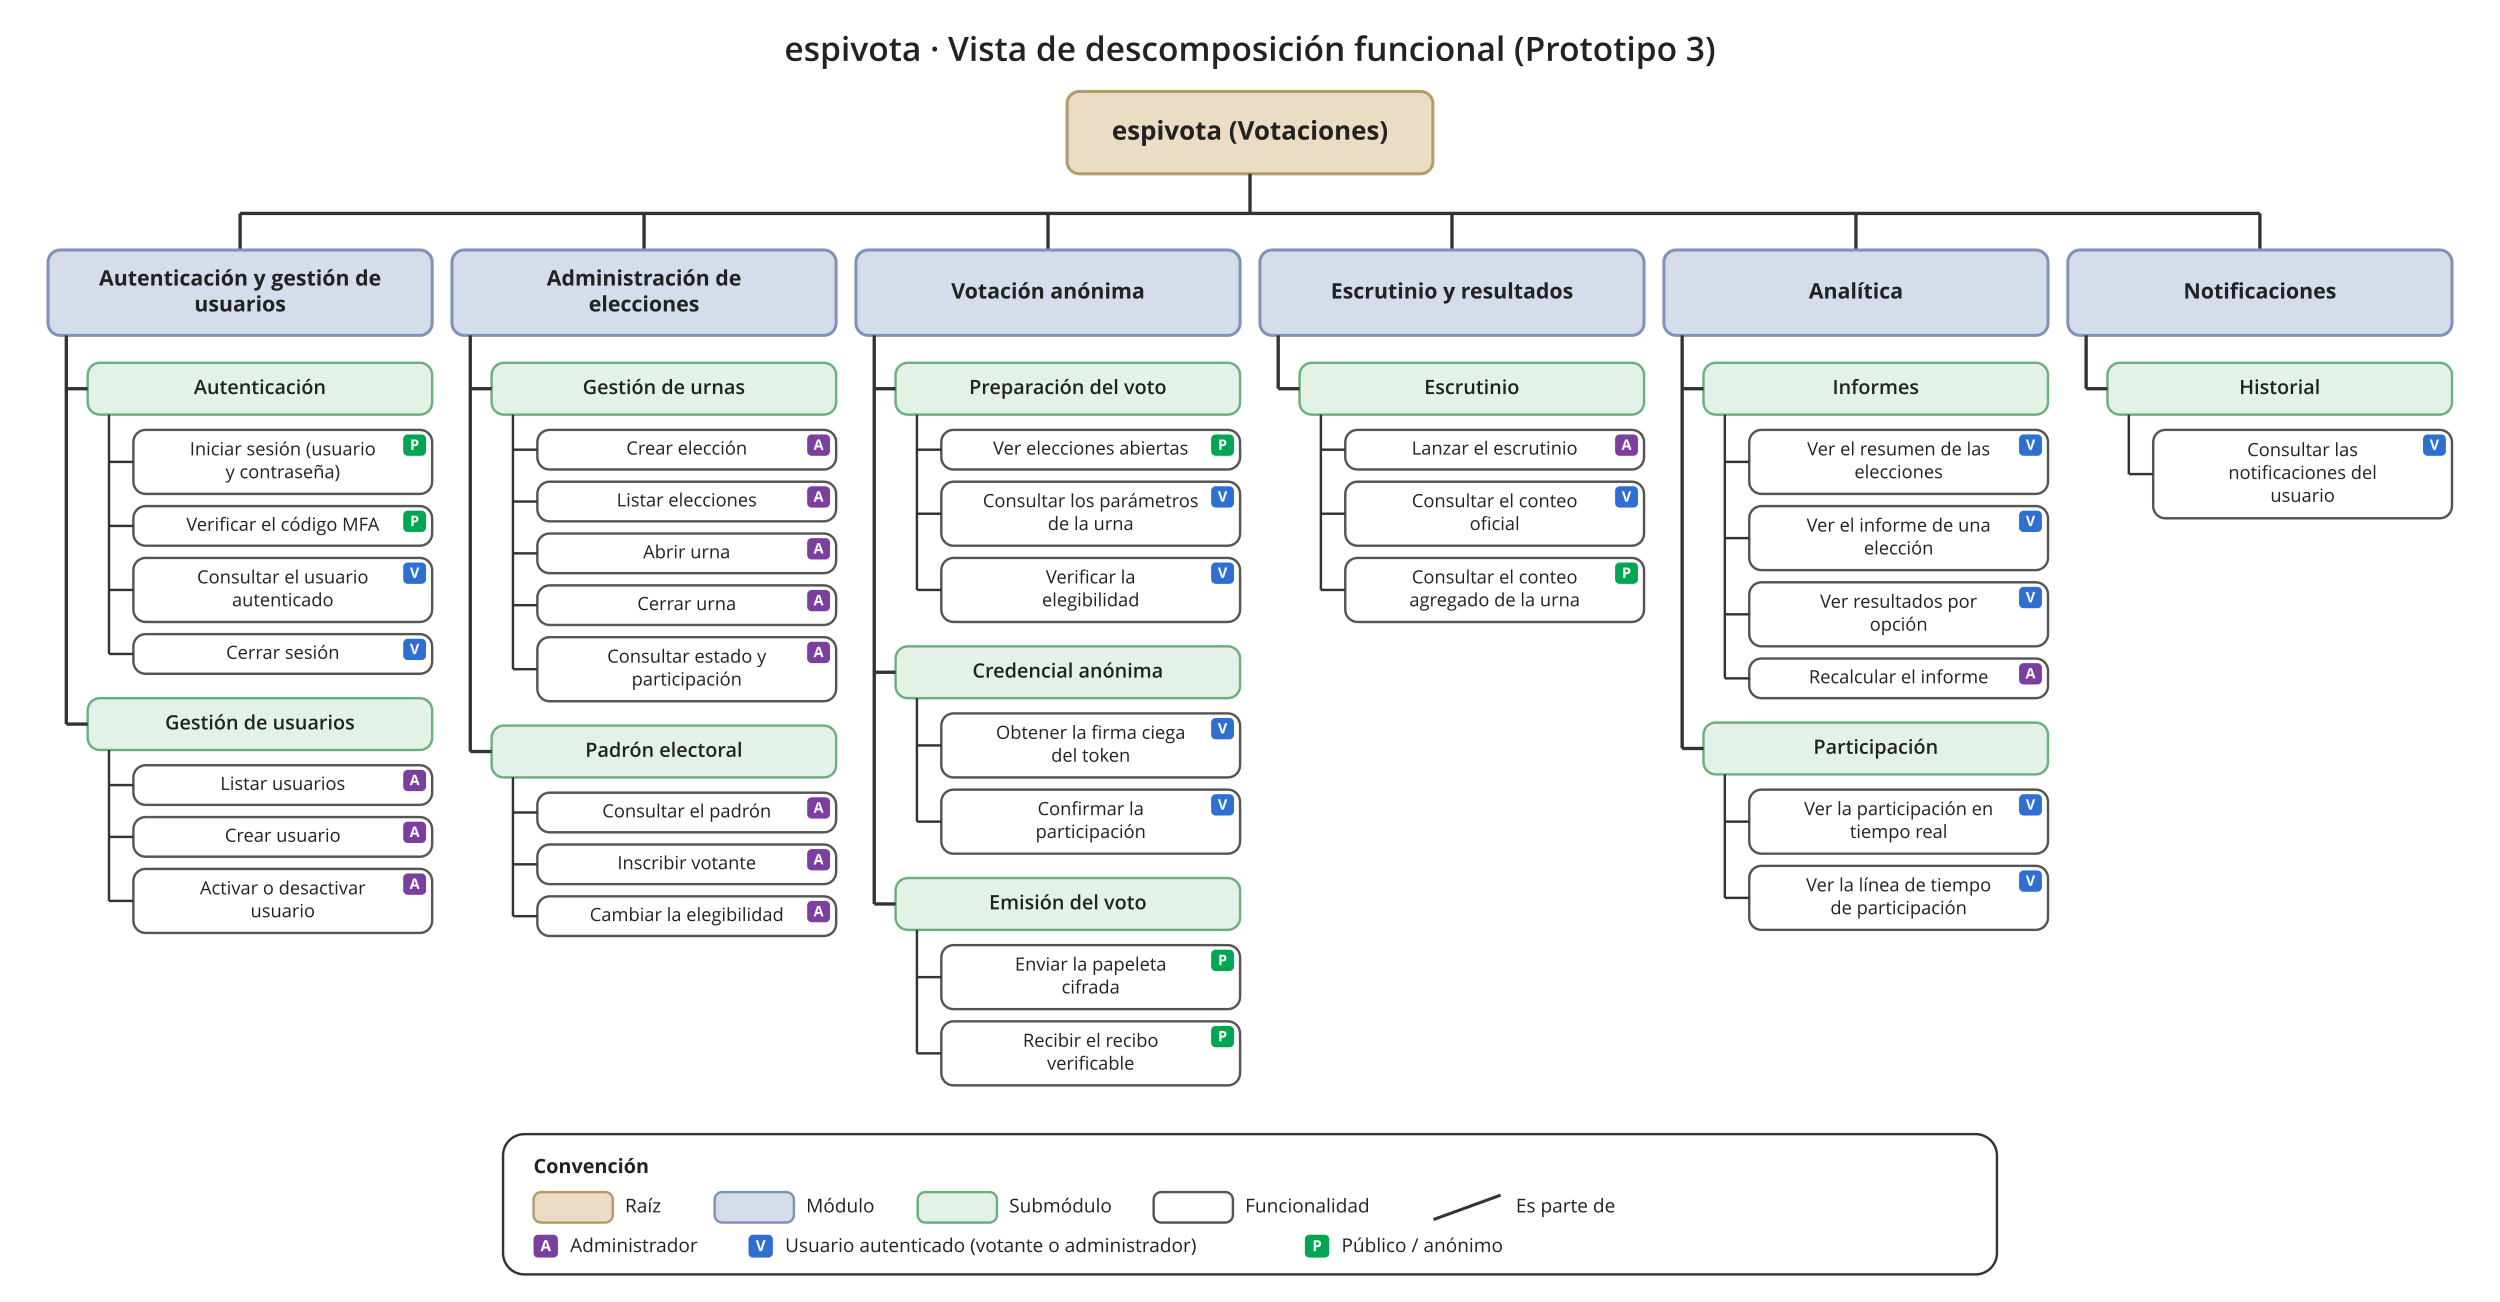
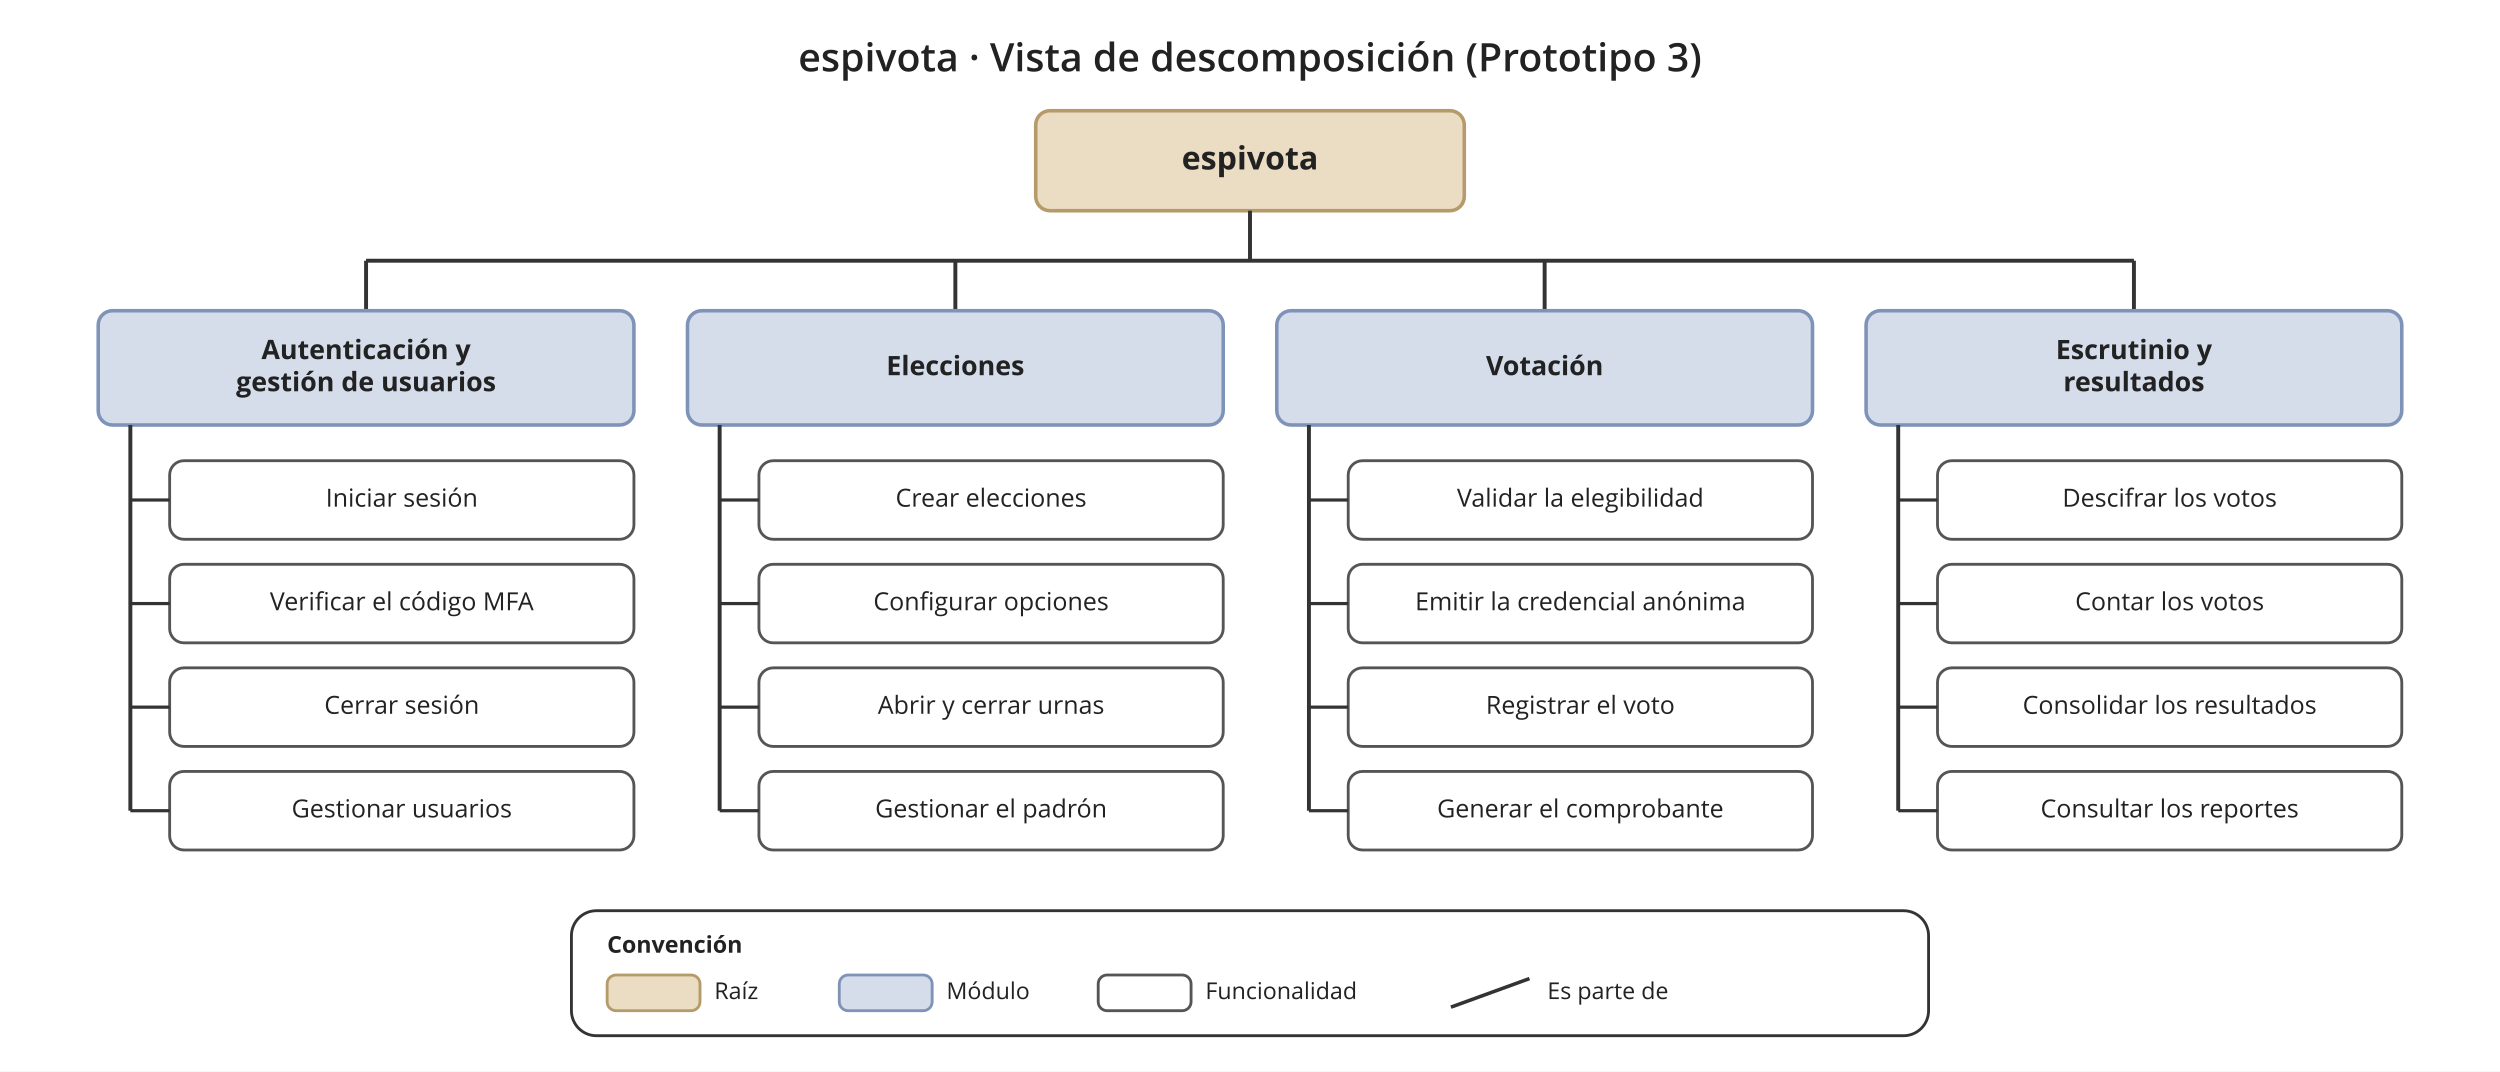
- <svg xmlns="http://www.w3.org/2000/svg" viewBox="0 0 1640 854" width="1640" height="854" font-family="'Open Sans','Segoe UI',Arial,sans-serif">
-   <rect width="1640" height="854" fill="#fff" />
-   <text x="820.0" y="34.0" text-anchor="middle" dominant-baseline="middle" font-size="22" fill="#222" font-weight="600">espivota · Vista de descomposición funcional (Prototipo 3)</text>
-   <rect x="700.0" y="60.0" width="240" height="54" rx="8" fill="#EBDDC3" stroke="#B59A6A" stroke-width="2" />
-   <text x="820.0" y="87.0" text-anchor="middle" dominant-baseline="middle" font-size="17" fill="#222" font-weight="700">espivota (Votaciones)</text>
-   <path d="M820.0 114.0 L820.0 140.0" fill="none" stroke="#333" stroke-width="2.2" />
-   <path d="M157.5 140.0 L1482.5 140.0" fill="none" stroke="#333" stroke-width="2.2" />
-   <path d="M157.5 140.0 L157.5 164.0" fill="none" stroke="#333" stroke-width="2.2" />
-   <rect x="31.5" y="164.0" width="252" height="56" rx="8" fill="#D5DDEB" stroke="#7F93B8" stroke-width="2" />
-   <text x="157.5" y="183.5" text-anchor="middle" dominant-baseline="middle" font-size="14" fill="#222" font-weight="700">Autenticación y gestión de</text>
-   <text x="157.5" y="200.5" text-anchor="middle" dominant-baseline="middle" font-size="14" fill="#222" font-weight="700">usuarios</text>
-   <rect x="57.5" y="238.0" width="226" height="34" rx="8" fill="#E3F1E6" stroke="#6BAF7E" stroke-width="1.6" />
-   <text x="170.5" y="255.0" text-anchor="middle" dominant-baseline="middle" font-size="13" fill="#222" font-weight="600">Autenticación</text>
-   <rect x="87.5" y="282.0" width="196" height="42" rx="8" fill="#fff" stroke="#555" stroke-width="1.6" />
-   <text x="185.5" y="295.5" text-anchor="middle" dominant-baseline="middle" font-size="12" fill="#222" font-weight="400">Iniciar sesión (usuario</text>
-   <text x="185.5" y="310.5" text-anchor="middle" dominant-baseline="middle" font-size="12" fill="#222" font-weight="400">y contraseña)</text>
-   <rect x="264.5" y="285.0" width="15" height="14" rx="3" fill="#00A651" />
-   <text x="272.0" y="292.5" text-anchor="middle" dominant-baseline="middle" font-size="9.5" fill="#fff" font-weight="700">P</text>
-   <rect x="87.5" y="332.0" width="196" height="26" rx="8" fill="#fff" stroke="#555" stroke-width="1.6" />
-   <text x="185.5" y="345.0" text-anchor="middle" dominant-baseline="middle" font-size="12" fill="#222" font-weight="400">Verificar el código MFA</text>
-   <rect x="264.5" y="335.0" width="15" height="14" rx="3" fill="#00A651" />
-   <text x="272.0" y="342.5" text-anchor="middle" dominant-baseline="middle" font-size="9.5" fill="#fff" font-weight="700">P</text>
-   <rect x="87.5" y="366.0" width="196" height="42" rx="8" fill="#fff" stroke="#555" stroke-width="1.6" />
-   <text x="185.5" y="379.5" text-anchor="middle" dominant-baseline="middle" font-size="12" fill="#222" font-weight="400">Consultar el usuario</text>
-   <text x="185.5" y="394.5" text-anchor="middle" dominant-baseline="middle" font-size="12" fill="#222" font-weight="400">autenticado</text>
-   <rect x="264.5" y="369.0" width="15" height="14" rx="3" fill="#2F6FD1" />
-   <text x="272.0" y="376.5" text-anchor="middle" dominant-baseline="middle" font-size="9.5" fill="#fff" font-weight="700">V</text>
-   <rect x="87.5" y="416.0" width="196" height="26" rx="8" fill="#fff" stroke="#555" stroke-width="1.6" />
-   <text x="185.5" y="429.0" text-anchor="middle" dominant-baseline="middle" font-size="12" fill="#222" font-weight="400">Cerrar sesión</text>
-   <rect x="264.5" y="419.0" width="15" height="14" rx="3" fill="#2F6FD1" />
-   <text x="272.0" y="426.5" text-anchor="middle" dominant-baseline="middle" font-size="9.5" fill="#fff" font-weight="700">V</text>
-   <path d="M71.5 272.0 L71.5 429.0" fill="none" stroke="#333" stroke-width="1.6" />
-   <path d="M71.5 303.0 L87.5 303.0" fill="none" stroke="#333" stroke-width="1.6" />
-   <path d="M71.5 345.0 L87.5 345.0" fill="none" stroke="#333" stroke-width="1.6" />
-   <path d="M71.5 387.0 L87.5 387.0" fill="none" stroke="#333" stroke-width="1.6" />
-   <path d="M71.5 429.0 L87.5 429.0" fill="none" stroke="#333" stroke-width="1.6" />
-   <rect x="57.5" y="458.0" width="226" height="34" rx="8" fill="#E3F1E6" stroke="#6BAF7E" stroke-width="1.6" />
-   <text x="170.5" y="475.0" text-anchor="middle" dominant-baseline="middle" font-size="13" fill="#222" font-weight="600">Gestión de usuarios</text>
-   <rect x="87.5" y="502.0" width="196" height="26" rx="8" fill="#fff" stroke="#555" stroke-width="1.6" />
-   <text x="185.5" y="515.0" text-anchor="middle" dominant-baseline="middle" font-size="12" fill="#222" font-weight="400">Listar usuarios</text>
-   <rect x="264.5" y="505.0" width="15" height="14" rx="3" fill="#7B3FA0" />
-   <text x="272.0" y="512.5" text-anchor="middle" dominant-baseline="middle" font-size="9.5" fill="#fff" font-weight="700">A</text>
-   <rect x="87.5" y="536.0" width="196" height="26" rx="8" fill="#fff" stroke="#555" stroke-width="1.6" />
-   <text x="185.5" y="549.0" text-anchor="middle" dominant-baseline="middle" font-size="12" fill="#222" font-weight="400">Crear usuario</text>
-   <rect x="264.5" y="539.0" width="15" height="14" rx="3" fill="#7B3FA0" />
-   <text x="272.0" y="546.5" text-anchor="middle" dominant-baseline="middle" font-size="9.5" fill="#fff" font-weight="700">A</text>
-   <rect x="87.5" y="570.0" width="196" height="42" rx="8" fill="#fff" stroke="#555" stroke-width="1.6" />
-   <text x="185.5" y="583.5" text-anchor="middle" dominant-baseline="middle" font-size="12" fill="#222" font-weight="400">Activar o desactivar</text>
-   <text x="185.5" y="598.5" text-anchor="middle" dominant-baseline="middle" font-size="12" fill="#222" font-weight="400">usuario</text>
-   <rect x="264.5" y="573.0" width="15" height="14" rx="3" fill="#7B3FA0" />
-   <text x="272.0" y="580.5" text-anchor="middle" dominant-baseline="middle" font-size="9.5" fill="#fff" font-weight="700">A</text>
-   <path d="M71.5 492.0 L71.5 591.0" fill="none" stroke="#333" stroke-width="1.6" />
-   <path d="M71.5 515.0 L87.5 515.0" fill="none" stroke="#333" stroke-width="1.6" />
-   <path d="M71.5 549.0 L87.5 549.0" fill="none" stroke="#333" stroke-width="1.6" />
-   <path d="M71.5 591.0 L87.5 591.0" fill="none" stroke="#333" stroke-width="1.6" />
-   <path d="M43.5 220.0 L43.5 475.0" fill="none" stroke="#333" stroke-width="2.2" />
-   <path d="M43.5 255.0 L57.5 255.0" fill="none" stroke="#333" stroke-width="2.2" />
-   <path d="M43.5 475.0 L57.5 475.0" fill="none" stroke="#333" stroke-width="2.2" />
-   <path d="M422.5 140.0 L422.5 164.0" fill="none" stroke="#333" stroke-width="2.2" />
-   <rect x="296.5" y="164.0" width="252" height="56" rx="8" fill="#D5DDEB" stroke="#7F93B8" stroke-width="2" />
-   <text x="422.5" y="183.5" text-anchor="middle" dominant-baseline="middle" font-size="14" fill="#222" font-weight="700">Administración de</text>
-   <text x="422.5" y="200.5" text-anchor="middle" dominant-baseline="middle" font-size="14" fill="#222" font-weight="700">elecciones</text>
-   <rect x="322.5" y="238.0" width="226" height="34" rx="8" fill="#E3F1E6" stroke="#6BAF7E" stroke-width="1.6" />
-   <text x="435.5" y="255.0" text-anchor="middle" dominant-baseline="middle" font-size="13" fill="#222" font-weight="600">Gestión de urnas</text>
-   <rect x="352.5" y="282.0" width="196" height="26" rx="8" fill="#fff" stroke="#555" stroke-width="1.6" />
-   <text x="450.5" y="295.0" text-anchor="middle" dominant-baseline="middle" font-size="12" fill="#222" font-weight="400">Crear elección</text>
-   <rect x="529.5" y="285.0" width="15" height="14" rx="3" fill="#7B3FA0" />
-   <text x="537.0" y="292.5" text-anchor="middle" dominant-baseline="middle" font-size="9.5" fill="#fff" font-weight="700">A</text>
-   <rect x="352.5" y="316.0" width="196" height="26" rx="8" fill="#fff" stroke="#555" stroke-width="1.6" />
-   <text x="450.5" y="329.0" text-anchor="middle" dominant-baseline="middle" font-size="12" fill="#222" font-weight="400">Listar elecciones</text>
-   <rect x="529.5" y="319.0" width="15" height="14" rx="3" fill="#7B3FA0" />
-   <text x="537.0" y="326.5" text-anchor="middle" dominant-baseline="middle" font-size="9.5" fill="#fff" font-weight="700">A</text>
-   <rect x="352.5" y="350.0" width="196" height="26" rx="8" fill="#fff" stroke="#555" stroke-width="1.6" />
-   <text x="450.5" y="363.0" text-anchor="middle" dominant-baseline="middle" font-size="12" fill="#222" font-weight="400">Abrir urna</text>
-   <rect x="529.5" y="353.0" width="15" height="14" rx="3" fill="#7B3FA0" />
-   <text x="537.0" y="360.5" text-anchor="middle" dominant-baseline="middle" font-size="9.5" fill="#fff" font-weight="700">A</text>
-   <rect x="352.5" y="384.0" width="196" height="26" rx="8" fill="#fff" stroke="#555" stroke-width="1.6" />
-   <text x="450.5" y="397.0" text-anchor="middle" dominant-baseline="middle" font-size="12" fill="#222" font-weight="400">Cerrar urna</text>
-   <rect x="529.5" y="387.0" width="15" height="14" rx="3" fill="#7B3FA0" />
-   <text x="537.0" y="394.5" text-anchor="middle" dominant-baseline="middle" font-size="9.5" fill="#fff" font-weight="700">A</text>
-   <rect x="352.5" y="418.0" width="196" height="42" rx="8" fill="#fff" stroke="#555" stroke-width="1.6" />
-   <text x="450.5" y="431.5" text-anchor="middle" dominant-baseline="middle" font-size="12" fill="#222" font-weight="400">Consultar estado y</text>
-   <text x="450.5" y="446.5" text-anchor="middle" dominant-baseline="middle" font-size="12" fill="#222" font-weight="400">participación</text>
-   <rect x="529.5" y="421.0" width="15" height="14" rx="3" fill="#7B3FA0" />
-   <text x="537.0" y="428.5" text-anchor="middle" dominant-baseline="middle" font-size="9.5" fill="#fff" font-weight="700">A</text>
-   <path d="M336.5 272.0 L336.5 439.0" fill="none" stroke="#333" stroke-width="1.6" />
-   <path d="M336.5 295.0 L352.5 295.0" fill="none" stroke="#333" stroke-width="1.6" />
-   <path d="M336.5 329.0 L352.5 329.0" fill="none" stroke="#333" stroke-width="1.6" />
-   <path d="M336.5 363.0 L352.5 363.0" fill="none" stroke="#333" stroke-width="1.6" />
-   <path d="M336.5 397.0 L352.5 397.0" fill="none" stroke="#333" stroke-width="1.6" />
-   <path d="M336.5 439.0 L352.5 439.0" fill="none" stroke="#333" stroke-width="1.6" />
-   <rect x="322.5" y="476.0" width="226" height="34" rx="8" fill="#E3F1E6" stroke="#6BAF7E" stroke-width="1.6" />
-   <text x="435.5" y="493.0" text-anchor="middle" dominant-baseline="middle" font-size="13" fill="#222" font-weight="600">Padrón electoral</text>
-   <rect x="352.5" y="520.0" width="196" height="26" rx="8" fill="#fff" stroke="#555" stroke-width="1.6" />
-   <text x="450.5" y="533.0" text-anchor="middle" dominant-baseline="middle" font-size="12" fill="#222" font-weight="400">Consultar el padrón</text>
-   <rect x="529.5" y="523.0" width="15" height="14" rx="3" fill="#7B3FA0" />
-   <text x="537.0" y="530.5" text-anchor="middle" dominant-baseline="middle" font-size="9.5" fill="#fff" font-weight="700">A</text>
-   <rect x="352.5" y="554.0" width="196" height="26" rx="8" fill="#fff" stroke="#555" stroke-width="1.6" />
-   <text x="450.5" y="567.0" text-anchor="middle" dominant-baseline="middle" font-size="12" fill="#222" font-weight="400">Inscribir votante</text>
-   <rect x="529.5" y="557.0" width="15" height="14" rx="3" fill="#7B3FA0" />
-   <text x="537.0" y="564.5" text-anchor="middle" dominant-baseline="middle" font-size="9.5" fill="#fff" font-weight="700">A</text>
-   <rect x="352.5" y="588.0" width="196" height="26" rx="8" fill="#fff" stroke="#555" stroke-width="1.6" />
-   <text x="450.5" y="601.0" text-anchor="middle" dominant-baseline="middle" font-size="12" fill="#222" font-weight="400">Cambiar la elegibilidad</text>
-   <rect x="529.5" y="591.0" width="15" height="14" rx="3" fill="#7B3FA0" />
-   <text x="537.0" y="598.5" text-anchor="middle" dominant-baseline="middle" font-size="9.5" fill="#fff" font-weight="700">A</text>
-   <path d="M336.5 510.0 L336.5 601.0" fill="none" stroke="#333" stroke-width="1.6" />
-   <path d="M336.5 533.0 L352.5 533.0" fill="none" stroke="#333" stroke-width="1.6" />
-   <path d="M336.5 567.0 L352.5 567.0" fill="none" stroke="#333" stroke-width="1.6" />
-   <path d="M336.5 601.0 L352.5 601.0" fill="none" stroke="#333" stroke-width="1.6" />
-   <path d="M308.5 220.0 L308.5 493.0" fill="none" stroke="#333" stroke-width="2.2" />
-   <path d="M308.5 255.0 L322.5 255.0" fill="none" stroke="#333" stroke-width="2.2" />
-   <path d="M308.5 493.0 L322.5 493.0" fill="none" stroke="#333" stroke-width="2.2" />
-   <path d="M687.5 140.0 L687.5 164.0" fill="none" stroke="#333" stroke-width="2.2" />
-   <rect x="561.5" y="164.0" width="252" height="56" rx="8" fill="#D5DDEB" stroke="#7F93B8" stroke-width="2" />
-   <text x="687.5" y="192.0" text-anchor="middle" dominant-baseline="middle" font-size="14" fill="#222" font-weight="700">Votación anónima</text>
-   <rect x="587.5" y="238.0" width="226" height="34" rx="8" fill="#E3F1E6" stroke="#6BAF7E" stroke-width="1.6" />
-   <text x="700.5" y="255.0" text-anchor="middle" dominant-baseline="middle" font-size="13" fill="#222" font-weight="600">Preparación del voto</text>
-   <rect x="617.5" y="282.0" width="196" height="26" rx="8" fill="#fff" stroke="#555" stroke-width="1.6" />
-   <text x="715.5" y="295.0" text-anchor="middle" dominant-baseline="middle" font-size="12" fill="#222" font-weight="400">Ver elecciones abiertas</text>
-   <rect x="794.5" y="285.0" width="15" height="14" rx="3" fill="#00A651" />
-   <text x="802.0" y="292.5" text-anchor="middle" dominant-baseline="middle" font-size="9.5" fill="#fff" font-weight="700">P</text>
-   <rect x="617.5" y="316.0" width="196" height="42" rx="8" fill="#fff" stroke="#555" stroke-width="1.6" />
-   <text x="715.5" y="329.5" text-anchor="middle" dominant-baseline="middle" font-size="12" fill="#222" font-weight="400">Consultar los parámetros</text>
-   <text x="715.5" y="344.5" text-anchor="middle" dominant-baseline="middle" font-size="12" fill="#222" font-weight="400">de la urna</text>
-   <rect x="794.5" y="319.0" width="15" height="14" rx="3" fill="#2F6FD1" />
-   <text x="802.0" y="326.5" text-anchor="middle" dominant-baseline="middle" font-size="9.5" fill="#fff" font-weight="700">V</text>
-   <rect x="617.5" y="366.0" width="196" height="42" rx="8" fill="#fff" stroke="#555" stroke-width="1.6" />
-   <text x="715.5" y="379.5" text-anchor="middle" dominant-baseline="middle" font-size="12" fill="#222" font-weight="400">Verificar la</text>
-   <text x="715.5" y="394.5" text-anchor="middle" dominant-baseline="middle" font-size="12" fill="#222" font-weight="400">elegibilidad</text>
-   <rect x="794.5" y="369.0" width="15" height="14" rx="3" fill="#2F6FD1" />
-   <text x="802.0" y="376.5" text-anchor="middle" dominant-baseline="middle" font-size="9.5" fill="#fff" font-weight="700">V</text>
-   <path d="M601.5 272.0 L601.5 387.0" fill="none" stroke="#333" stroke-width="1.6" />
-   <path d="M601.5 295.0 L617.5 295.0" fill="none" stroke="#333" stroke-width="1.6" />
-   <path d="M601.5 337.0 L617.5 337.0" fill="none" stroke="#333" stroke-width="1.6" />
-   <path d="M601.5 387.0 L617.5 387.0" fill="none" stroke="#333" stroke-width="1.6" />
-   <rect x="587.5" y="424.0" width="226" height="34" rx="8" fill="#E3F1E6" stroke="#6BAF7E" stroke-width="1.6" />
-   <text x="700.5" y="441.0" text-anchor="middle" dominant-baseline="middle" font-size="13" fill="#222" font-weight="600">Credencial anónima</text>
-   <rect x="617.5" y="468.0" width="196" height="42" rx="8" fill="#fff" stroke="#555" stroke-width="1.6" />
-   <text x="715.5" y="481.5" text-anchor="middle" dominant-baseline="middle" font-size="12" fill="#222" font-weight="400">Obtener la firma ciega</text>
-   <text x="715.5" y="496.5" text-anchor="middle" dominant-baseline="middle" font-size="12" fill="#222" font-weight="400">del token</text>
-   <rect x="794.5" y="471.0" width="15" height="14" rx="3" fill="#2F6FD1" />
-   <text x="802.0" y="478.5" text-anchor="middle" dominant-baseline="middle" font-size="9.5" fill="#fff" font-weight="700">V</text>
-   <rect x="617.5" y="518.0" width="196" height="42" rx="8" fill="#fff" stroke="#555" stroke-width="1.6" />
-   <text x="715.5" y="531.5" text-anchor="middle" dominant-baseline="middle" font-size="12" fill="#222" font-weight="400">Confirmar la</text>
-   <text x="715.5" y="546.5" text-anchor="middle" dominant-baseline="middle" font-size="12" fill="#222" font-weight="400">participación</text>
-   <rect x="794.5" y="521.0" width="15" height="14" rx="3" fill="#2F6FD1" />
-   <text x="802.0" y="528.5" text-anchor="middle" dominant-baseline="middle" font-size="9.5" fill="#fff" font-weight="700">V</text>
-   <path d="M601.5 458.0 L601.5 539.0" fill="none" stroke="#333" stroke-width="1.6" />
-   <path d="M601.5 489.0 L617.5 489.0" fill="none" stroke="#333" stroke-width="1.6" />
-   <path d="M601.5 539.0 L617.5 539.0" fill="none" stroke="#333" stroke-width="1.6" />
-   <rect x="587.5" y="576.0" width="226" height="34" rx="8" fill="#E3F1E6" stroke="#6BAF7E" stroke-width="1.6" />
-   <text x="700.5" y="593.0" text-anchor="middle" dominant-baseline="middle" font-size="13" fill="#222" font-weight="600">Emisión del voto</text>
-   <rect x="617.5" y="620.0" width="196" height="42" rx="8" fill="#fff" stroke="#555" stroke-width="1.6" />
-   <text x="715.5" y="633.5" text-anchor="middle" dominant-baseline="middle" font-size="12" fill="#222" font-weight="400">Enviar la papeleta</text>
-   <text x="715.5" y="648.5" text-anchor="middle" dominant-baseline="middle" font-size="12" fill="#222" font-weight="400">cifrada</text>
-   <rect x="794.5" y="623.0" width="15" height="14" rx="3" fill="#00A651" />
-   <text x="802.0" y="630.5" text-anchor="middle" dominant-baseline="middle" font-size="9.5" fill="#fff" font-weight="700">P</text>
-   <rect x="617.5" y="670.0" width="196" height="42" rx="8" fill="#fff" stroke="#555" stroke-width="1.6" />
-   <text x="715.5" y="683.5" text-anchor="middle" dominant-baseline="middle" font-size="12" fill="#222" font-weight="400">Recibir el recibo</text>
-   <text x="715.5" y="698.5" text-anchor="middle" dominant-baseline="middle" font-size="12" fill="#222" font-weight="400">verificable</text>
-   <rect x="794.5" y="673.0" width="15" height="14" rx="3" fill="#00A651" />
-   <text x="802.0" y="680.5" text-anchor="middle" dominant-baseline="middle" font-size="9.5" fill="#fff" font-weight="700">P</text>
-   <path d="M601.5 610.0 L601.5 691.0" fill="none" stroke="#333" stroke-width="1.6" />
-   <path d="M601.5 641.0 L617.5 641.0" fill="none" stroke="#333" stroke-width="1.6" />
-   <path d="M601.5 691.0 L617.5 691.0" fill="none" stroke="#333" stroke-width="1.6" />
-   <path d="M573.5 220.0 L573.5 593.0" fill="none" stroke="#333" stroke-width="2.2" />
-   <path d="M573.5 255.0 L587.5 255.0" fill="none" stroke="#333" stroke-width="2.2" />
-   <path d="M573.5 441.0 L587.5 441.0" fill="none" stroke="#333" stroke-width="2.2" />
-   <path d="M573.5 593.0 L587.5 593.0" fill="none" stroke="#333" stroke-width="2.2" />
-   <path d="M952.5 140.0 L952.5 164.0" fill="none" stroke="#333" stroke-width="2.2" />
-   <rect x="826.5" y="164.0" width="252" height="56" rx="8" fill="#D5DDEB" stroke="#7F93B8" stroke-width="2" />
-   <text x="952.5" y="192.0" text-anchor="middle" dominant-baseline="middle" font-size="14" fill="#222" font-weight="700">Escrutinio y resultados</text>
-   <rect x="852.5" y="238.0" width="226" height="34" rx="8" fill="#E3F1E6" stroke="#6BAF7E" stroke-width="1.6" />
-   <text x="965.5" y="255.0" text-anchor="middle" dominant-baseline="middle" font-size="13" fill="#222" font-weight="600">Escrutinio</text>
-   <rect x="882.5" y="282.0" width="196" height="26" rx="8" fill="#fff" stroke="#555" stroke-width="1.6" />
-   <text x="980.5" y="295.0" text-anchor="middle" dominant-baseline="middle" font-size="12" fill="#222" font-weight="400">Lanzar el escrutinio</text>
-   <rect x="1059.5" y="285.0" width="15" height="14" rx="3" fill="#7B3FA0" />
-   <text x="1067.0" y="292.5" text-anchor="middle" dominant-baseline="middle" font-size="9.5" fill="#fff" font-weight="700">A</text>
-   <rect x="882.5" y="316.0" width="196" height="42" rx="8" fill="#fff" stroke="#555" stroke-width="1.6" />
-   <text x="980.5" y="329.5" text-anchor="middle" dominant-baseline="middle" font-size="12" fill="#222" font-weight="400">Consultar el conteo</text>
-   <text x="980.5" y="344.5" text-anchor="middle" dominant-baseline="middle" font-size="12" fill="#222" font-weight="400">oficial</text>
-   <rect x="1059.5" y="319.0" width="15" height="14" rx="3" fill="#2F6FD1" />
-   <text x="1067.0" y="326.5" text-anchor="middle" dominant-baseline="middle" font-size="9.5" fill="#fff" font-weight="700">V</text>
-   <rect x="882.5" y="366.0" width="196" height="42" rx="8" fill="#fff" stroke="#555" stroke-width="1.6" />
-   <text x="980.5" y="379.5" text-anchor="middle" dominant-baseline="middle" font-size="12" fill="#222" font-weight="400">Consultar el conteo</text>
-   <text x="980.5" y="394.5" text-anchor="middle" dominant-baseline="middle" font-size="12" fill="#222" font-weight="400">agregado de la urna</text>
-   <rect x="1059.5" y="369.0" width="15" height="14" rx="3" fill="#00A651" />
-   <text x="1067.0" y="376.5" text-anchor="middle" dominant-baseline="middle" font-size="9.5" fill="#fff" font-weight="700">P</text>
-   <path d="M866.5 272.0 L866.5 387.0" fill="none" stroke="#333" stroke-width="1.6" />
-   <path d="M866.5 295.0 L882.5 295.0" fill="none" stroke="#333" stroke-width="1.6" />
-   <path d="M866.5 337.0 L882.5 337.0" fill="none" stroke="#333" stroke-width="1.6" />
-   <path d="M866.5 387.0 L882.5 387.0" fill="none" stroke="#333" stroke-width="1.6" />
-   <path d="M838.5 220.0 L838.5 255.0" fill="none" stroke="#333" stroke-width="2.2" />
-   <path d="M838.5 255.0 L852.5 255.0" fill="none" stroke="#333" stroke-width="2.2" />
-   <path d="M1217.5 140.0 L1217.5 164.0" fill="none" stroke="#333" stroke-width="2.2" />
-   <rect x="1091.5" y="164.0" width="252" height="56" rx="8" fill="#D5DDEB" stroke="#7F93B8" stroke-width="2" />
-   <text x="1217.5" y="192.0" text-anchor="middle" dominant-baseline="middle" font-size="14" fill="#222" font-weight="700">Analítica</text>
-   <rect x="1117.5" y="238.0" width="226" height="34" rx="8" fill="#E3F1E6" stroke="#6BAF7E" stroke-width="1.6" />
-   <text x="1230.5" y="255.0" text-anchor="middle" dominant-baseline="middle" font-size="13" fill="#222" font-weight="600">Informes</text>
-   <rect x="1147.5" y="282.0" width="196" height="42" rx="8" fill="#fff" stroke="#555" stroke-width="1.6" />
-   <text x="1245.5" y="295.5" text-anchor="middle" dominant-baseline="middle" font-size="12" fill="#222" font-weight="400">Ver el resumen de las</text>
-   <text x="1245.5" y="310.5" text-anchor="middle" dominant-baseline="middle" font-size="12" fill="#222" font-weight="400">elecciones</text>
-   <rect x="1324.5" y="285.0" width="15" height="14" rx="3" fill="#2F6FD1" />
-   <text x="1332.0" y="292.5" text-anchor="middle" dominant-baseline="middle" font-size="9.5" fill="#fff" font-weight="700">V</text>
-   <rect x="1147.5" y="332.0" width="196" height="42" rx="8" fill="#fff" stroke="#555" stroke-width="1.6" />
-   <text x="1245.5" y="345.5" text-anchor="middle" dominant-baseline="middle" font-size="12" fill="#222" font-weight="400">Ver el informe de una</text>
-   <text x="1245.5" y="360.5" text-anchor="middle" dominant-baseline="middle" font-size="12" fill="#222" font-weight="400">elección</text>
-   <rect x="1324.5" y="335.0" width="15" height="14" rx="3" fill="#2F6FD1" />
-   <text x="1332.0" y="342.5" text-anchor="middle" dominant-baseline="middle" font-size="9.5" fill="#fff" font-weight="700">V</text>
-   <rect x="1147.5" y="382.0" width="196" height="42" rx="8" fill="#fff" stroke="#555" stroke-width="1.6" />
-   <text x="1245.5" y="395.5" text-anchor="middle" dominant-baseline="middle" font-size="12" fill="#222" font-weight="400">Ver resultados por</text>
-   <text x="1245.5" y="410.5" text-anchor="middle" dominant-baseline="middle" font-size="12" fill="#222" font-weight="400">opción</text>
-   <rect x="1324.5" y="385.0" width="15" height="14" rx="3" fill="#2F6FD1" />
-   <text x="1332.0" y="392.5" text-anchor="middle" dominant-baseline="middle" font-size="9.5" fill="#fff" font-weight="700">V</text>
-   <rect x="1147.5" y="432.0" width="196" height="26" rx="8" fill="#fff" stroke="#555" stroke-width="1.6" />
-   <text x="1245.5" y="445.0" text-anchor="middle" dominant-baseline="middle" font-size="12" fill="#222" font-weight="400">Recalcular el informe</text>
-   <rect x="1324.5" y="435.0" width="15" height="14" rx="3" fill="#7B3FA0" />
-   <text x="1332.0" y="442.5" text-anchor="middle" dominant-baseline="middle" font-size="9.5" fill="#fff" font-weight="700">A</text>
-   <path d="M1131.5 272.0 L1131.5 445.0" fill="none" stroke="#333" stroke-width="1.6" />
-   <path d="M1131.5 303.0 L1147.5 303.0" fill="none" stroke="#333" stroke-width="1.6" />
-   <path d="M1131.5 353.0 L1147.5 353.0" fill="none" stroke="#333" stroke-width="1.6" />
-   <path d="M1131.5 403.0 L1147.5 403.0" fill="none" stroke="#333" stroke-width="1.6" />
-   <path d="M1131.5 445.0 L1147.5 445.0" fill="none" stroke="#333" stroke-width="1.6" />
-   <rect x="1117.5" y="474.0" width="226" height="34" rx="8" fill="#E3F1E6" stroke="#6BAF7E" stroke-width="1.6" />
-   <text x="1230.5" y="491.0" text-anchor="middle" dominant-baseline="middle" font-size="13" fill="#222" font-weight="600">Participación</text>
-   <rect x="1147.5" y="518.0" width="196" height="42" rx="8" fill="#fff" stroke="#555" stroke-width="1.6" />
-   <text x="1245.5" y="531.5" text-anchor="middle" dominant-baseline="middle" font-size="12" fill="#222" font-weight="400">Ver la participación en</text>
-   <text x="1245.5" y="546.5" text-anchor="middle" dominant-baseline="middle" font-size="12" fill="#222" font-weight="400">tiempo real</text>
-   <rect x="1324.5" y="521.0" width="15" height="14" rx="3" fill="#2F6FD1" />
-   <text x="1332.0" y="528.5" text-anchor="middle" dominant-baseline="middle" font-size="9.5" fill="#fff" font-weight="700">V</text>
-   <rect x="1147.5" y="568.0" width="196" height="42" rx="8" fill="#fff" stroke="#555" stroke-width="1.6" />
-   <text x="1245.5" y="581.5" text-anchor="middle" dominant-baseline="middle" font-size="12" fill="#222" font-weight="400">Ver la línea de tiempo</text>
-   <text x="1245.5" y="596.5" text-anchor="middle" dominant-baseline="middle" font-size="12" fill="#222" font-weight="400">de participación</text>
-   <rect x="1324.5" y="571.0" width="15" height="14" rx="3" fill="#2F6FD1" />
-   <text x="1332.0" y="578.5" text-anchor="middle" dominant-baseline="middle" font-size="9.5" fill="#fff" font-weight="700">V</text>
-   <path d="M1131.5 508.0 L1131.5 589.0" fill="none" stroke="#333" stroke-width="1.6" />
-   <path d="M1131.5 539.0 L1147.5 539.0" fill="none" stroke="#333" stroke-width="1.6" />
-   <path d="M1131.5 589.0 L1147.5 589.0" fill="none" stroke="#333" stroke-width="1.6" />
-   <path d="M1103.5 220.0 L1103.5 491.0" fill="none" stroke="#333" stroke-width="2.2" />
-   <path d="M1103.5 255.0 L1117.5 255.0" fill="none" stroke="#333" stroke-width="2.2" />
-   <path d="M1103.5 491.0 L1117.5 491.0" fill="none" stroke="#333" stroke-width="2.2" />
-   <path d="M1482.5 140.0 L1482.5 164.0" fill="none" stroke="#333" stroke-width="2.2" />
-   <rect x="1356.5" y="164.0" width="252" height="56" rx="8" fill="#D5DDEB" stroke="#7F93B8" stroke-width="2" />
-   <text x="1482.5" y="192.0" text-anchor="middle" dominant-baseline="middle" font-size="14" fill="#222" font-weight="700">Notificaciones</text>
-   <rect x="1382.5" y="238.0" width="226" height="34" rx="8" fill="#E3F1E6" stroke="#6BAF7E" stroke-width="1.6" />
-   <text x="1495.5" y="255.0" text-anchor="middle" dominant-baseline="middle" font-size="13" fill="#222" font-weight="600">Historial</text>
-   <rect x="1412.5" y="282.0" width="196" height="58" rx="8" fill="#fff" stroke="#555" stroke-width="1.6" />
-   <text x="1510.5" y="296.0" text-anchor="middle" dominant-baseline="middle" font-size="12" fill="#222" font-weight="400">Consultar las</text>
-   <text x="1510.5" y="311.0" text-anchor="middle" dominant-baseline="middle" font-size="12" fill="#222" font-weight="400">notificaciones del</text>
-   <text x="1510.5" y="326.0" text-anchor="middle" dominant-baseline="middle" font-size="12" fill="#222" font-weight="400">usuario</text>
-   <rect x="1589.5" y="285.0" width="15" height="14" rx="3" fill="#2F6FD1" />
-   <text x="1597.0" y="292.5" text-anchor="middle" dominant-baseline="middle" font-size="9.5" fill="#fff" font-weight="700">V</text>
-   <path d="M1396.5 272.0 L1396.5 311.0" fill="none" stroke="#333" stroke-width="1.6" />
-   <path d="M1396.5 311.0 L1412.5 311.0" fill="none" stroke="#333" stroke-width="1.6" />
-   <path d="M1368.5 220.0 L1368.5 255.0" fill="none" stroke="#333" stroke-width="2.2" />
-   <path d="M1368.5 255.0 L1382.5 255.0" fill="none" stroke="#333" stroke-width="2.2" />
-   <rect x="330.0" y="744" width="980" height="92" rx="14" fill="#fff" stroke="#333" stroke-width="1.6" />
-   <text x="350.0" y="766.0" text-anchor="start" dominant-baseline="middle" font-size="13" fill="#222" font-weight="700">Convención</text>
-   <rect x="350.0" y="782" width="52" height="20" rx="5" fill="#EBDDC3" stroke="#B59A6A" stroke-width="1.6" />
-   <text x="410.0" y="792.0" text-anchor="start" dominant-baseline="middle" font-size="12.5" fill="#222" font-weight="400">Raíz</text>
-   <rect x="468.8" y="782" width="52" height="20" rx="5" fill="#D5DDEB" stroke="#7F93B8" stroke-width="1.6" />
-   <text x="528.8" y="792.0" text-anchor="start" dominant-baseline="middle" font-size="12.5" fill="#222" font-weight="400">Módulo</text>
-   <rect x="602.0" y="782" width="52" height="20" rx="5" fill="#E3F1E6" stroke="#6BAF7E" stroke-width="1.6" />
-   <text x="662.0" y="792.0" text-anchor="start" dominant-baseline="middle" font-size="12.5" fill="#222" font-weight="400">Submódulo</text>
-   <rect x="756.8" y="782" width="52" height="20" rx="5" fill="#fff" stroke="#555" stroke-width="1.6" />
-   <text x="816.8" y="792.0" text-anchor="start" dominant-baseline="middle" font-size="12.5" fill="#222" font-weight="400">Funcionalidad</text>
-   <path d="M940.4 800.0 L984.4 784.0" fill="none" stroke="#333" stroke-width="2" />
-   <text x="994.4" y="792.0" text-anchor="start" dominant-baseline="middle" font-size="12.5" fill="#222" font-weight="400">Es parte de</text>
-   <rect x="350.0" y="810" width="16" height="15" rx="3" fill="#7B3FA0" />
-   <text x="358.0" y="818.0" text-anchor="middle" dominant-baseline="middle" font-size="10" fill="#fff" font-weight="700">A</text>
-   <text x="374.0" y="818.0" text-anchor="start" dominant-baseline="middle" font-size="12.5" fill="#222" font-weight="400">Administrador</text>
-   <rect x="491.0" y="810" width="16" height="15" rx="3" fill="#2F6FD1" />
-   <text x="499.0" y="818.0" text-anchor="middle" dominant-baseline="middle" font-size="10" fill="#fff" font-weight="700">V</text>
-   <text x="515.0" y="818.0" text-anchor="start" dominant-baseline="middle" font-size="12.5" fill="#222" font-weight="400">Usuario autenticado (votante o administrador)</text>
-   <rect x="856.0" y="810" width="16" height="15" rx="3" fill="#00A651" />
-   <text x="864.0" y="818.0" text-anchor="middle" dominant-baseline="middle" font-size="10" fill="#fff" font-weight="700">P</text>
-   <text x="880.0" y="818.0" text-anchor="start" dominant-baseline="middle" font-size="12.5" fill="#222" font-weight="400">Público / anónimo</text>
+ <svg xmlns="http://www.w3.org/2000/svg" viewBox="0 0 1400 600" width="1400" height="600" font-family="'Open Sans','Segoe UI',Arial,sans-serif">
+   <rect width="1400" height="600" fill="#fff" />
+   <text x="700.0" y="34.0" text-anchor="middle" dominant-baseline="middle" font-size="22" fill="#222" font-weight="600">espivota · Vista de descomposición (Prototipo 3)</text>
+   <rect x="580.0" y="62.0" width="240" height="56" rx="8" fill="#EBDDC3" stroke="#B59A6A" stroke-width="2" />
+   <text x="700.0" y="90.0" text-anchor="middle" dominant-baseline="middle" font-size="18" fill="#222" font-weight="700">espivota</text>
+   <path d="M700.0 118.0 L700.0 146.0" fill="none" stroke="#333" stroke-width="2.2" />
+   <path d="M205.0 146.0 L1195.0 146.0" fill="none" stroke="#333" stroke-width="2.2" />
+   <path d="M205.0 146.0 L205.0 174.0" fill="none" stroke="#333" stroke-width="2.2" />
+   <rect x="55.0" y="174.0" width="300" height="64" rx="8" fill="#D5DDEB" stroke="#7F93B8" stroke-width="2" />
+   <text x="205.0" y="197.0" text-anchor="middle" dominant-baseline="middle" font-size="15" fill="#222" font-weight="700">Autenticación y</text>
+   <text x="205.0" y="215.0" text-anchor="middle" dominant-baseline="middle" font-size="15" fill="#222" font-weight="700">gestión de usuarios</text>
+   <rect x="95.0" y="258.0" width="260" height="44" rx="8" fill="#fff" stroke="#555" stroke-width="1.6" />
+   <text x="225.0" y="280.0" text-anchor="middle" dominant-baseline="middle" font-size="14" fill="#222" font-weight="400">Iniciar sesión</text>
+   <rect x="95.0" y="316.0" width="260" height="44" rx="8" fill="#fff" stroke="#555" stroke-width="1.6" />
+   <text x="225.0" y="338.0" text-anchor="middle" dominant-baseline="middle" font-size="14" fill="#222" font-weight="400">Verificar el código MFA</text>
+   <rect x="95.0" y="374.0" width="260" height="44" rx="8" fill="#fff" stroke="#555" stroke-width="1.6" />
+   <text x="225.0" y="396.0" text-anchor="middle" dominant-baseline="middle" font-size="14" fill="#222" font-weight="400">Cerrar sesión</text>
+   <rect x="95.0" y="432.0" width="260" height="44" rx="8" fill="#fff" stroke="#555" stroke-width="1.6" />
+   <text x="225.0" y="454.0" text-anchor="middle" dominant-baseline="middle" font-size="14" fill="#222" font-weight="400">Gestionar usuarios</text>
+   <path d="M73.0 238.0 L73.0 454.0" fill="none" stroke="#333" stroke-width="2.2" />
+   <path d="M73.0 280.0 L95.0 280.0" fill="none" stroke="#333" stroke-width="1.8" />
+   <path d="M73.0 338.0 L95.0 338.0" fill="none" stroke="#333" stroke-width="1.8" />
+   <path d="M73.0 396.0 L95.0 396.0" fill="none" stroke="#333" stroke-width="1.8" />
+   <path d="M73.0 454.0 L95.0 454.0" fill="none" stroke="#333" stroke-width="1.8" />
+   <path d="M535.0 146.0 L535.0 174.0" fill="none" stroke="#333" stroke-width="2.2" />
+   <rect x="385.0" y="174.0" width="300" height="64" rx="8" fill="#D5DDEB" stroke="#7F93B8" stroke-width="2" />
+   <text x="535.0" y="206.0" text-anchor="middle" dominant-baseline="middle" font-size="15" fill="#222" font-weight="700">Elecciones</text>
+   <rect x="425.0" y="258.0" width="260" height="44" rx="8" fill="#fff" stroke="#555" stroke-width="1.6" />
+   <text x="555.0" y="280.0" text-anchor="middle" dominant-baseline="middle" font-size="14" fill="#222" font-weight="400">Crear elecciones</text>
+   <rect x="425.0" y="316.0" width="260" height="44" rx="8" fill="#fff" stroke="#555" stroke-width="1.6" />
+   <text x="555.0" y="338.0" text-anchor="middle" dominant-baseline="middle" font-size="14" fill="#222" font-weight="400">Configurar opciones</text>
+   <rect x="425.0" y="374.0" width="260" height="44" rx="8" fill="#fff" stroke="#555" stroke-width="1.6" />
+   <text x="555.0" y="396.0" text-anchor="middle" dominant-baseline="middle" font-size="14" fill="#222" font-weight="400">Abrir y cerrar urnas</text>
+   <rect x="425.0" y="432.0" width="260" height="44" rx="8" fill="#fff" stroke="#555" stroke-width="1.6" />
+   <text x="555.0" y="454.0" text-anchor="middle" dominant-baseline="middle" font-size="14" fill="#222" font-weight="400">Gestionar el padrón</text>
+   <path d="M403.0 238.0 L403.0 454.0" fill="none" stroke="#333" stroke-width="2.2" />
+   <path d="M403.0 280.0 L425.0 280.0" fill="none" stroke="#333" stroke-width="1.8" />
+   <path d="M403.0 338.0 L425.0 338.0" fill="none" stroke="#333" stroke-width="1.8" />
+   <path d="M403.0 396.0 L425.0 396.0" fill="none" stroke="#333" stroke-width="1.8" />
+   <path d="M403.0 454.0 L425.0 454.0" fill="none" stroke="#333" stroke-width="1.8" />
+   <path d="M865.0 146.0 L865.0 174.0" fill="none" stroke="#333" stroke-width="2.2" />
+   <rect x="715.0" y="174.0" width="300" height="64" rx="8" fill="#D5DDEB" stroke="#7F93B8" stroke-width="2" />
+   <text x="865.0" y="206.0" text-anchor="middle" dominant-baseline="middle" font-size="15" fill="#222" font-weight="700">Votación</text>
+   <rect x="755.0" y="258.0" width="260" height="44" rx="8" fill="#fff" stroke="#555" stroke-width="1.6" />
+   <text x="885.0" y="280.0" text-anchor="middle" dominant-baseline="middle" font-size="14" fill="#222" font-weight="400">Validar la elegibilidad</text>
+   <rect x="755.0" y="316.0" width="260" height="44" rx="8" fill="#fff" stroke="#555" stroke-width="1.6" />
+   <text x="885.0" y="338.0" text-anchor="middle" dominant-baseline="middle" font-size="14" fill="#222" font-weight="400">Emitir la credencial anónima</text>
+   <rect x="755.0" y="374.0" width="260" height="44" rx="8" fill="#fff" stroke="#555" stroke-width="1.6" />
+   <text x="885.0" y="396.0" text-anchor="middle" dominant-baseline="middle" font-size="14" fill="#222" font-weight="400">Registrar el voto</text>
+   <rect x="755.0" y="432.0" width="260" height="44" rx="8" fill="#fff" stroke="#555" stroke-width="1.6" />
+   <text x="885.0" y="454.0" text-anchor="middle" dominant-baseline="middle" font-size="14" fill="#222" font-weight="400">Generar el comprobante</text>
+   <path d="M733.0 238.0 L733.0 454.0" fill="none" stroke="#333" stroke-width="2.2" />
+   <path d="M733.0 280.0 L755.0 280.0" fill="none" stroke="#333" stroke-width="1.8" />
+   <path d="M733.0 338.0 L755.0 338.0" fill="none" stroke="#333" stroke-width="1.8" />
+   <path d="M733.0 396.0 L755.0 396.0" fill="none" stroke="#333" stroke-width="1.8" />
+   <path d="M733.0 454.0 L755.0 454.0" fill="none" stroke="#333" stroke-width="1.8" />
+   <path d="M1195.0 146.0 L1195.0 174.0" fill="none" stroke="#333" stroke-width="2.2" />
+   <rect x="1045.0" y="174.0" width="300" height="64" rx="8" fill="#D5DDEB" stroke="#7F93B8" stroke-width="2" />
+   <text x="1195.0" y="197.0" text-anchor="middle" dominant-baseline="middle" font-size="15" fill="#222" font-weight="700">Escrutinio y</text>
+   <text x="1195.0" y="215.0" text-anchor="middle" dominant-baseline="middle" font-size="15" fill="#222" font-weight="700">resultados</text>
+   <rect x="1085.0" y="258.0" width="260" height="44" rx="8" fill="#fff" stroke="#555" stroke-width="1.6" />
+   <text x="1215.0" y="280.0" text-anchor="middle" dominant-baseline="middle" font-size="14" fill="#222" font-weight="400">Descifrar los votos</text>
+   <rect x="1085.0" y="316.0" width="260" height="44" rx="8" fill="#fff" stroke="#555" stroke-width="1.6" />
+   <text x="1215.0" y="338.0" text-anchor="middle" dominant-baseline="middle" font-size="14" fill="#222" font-weight="400">Contar los votos</text>
+   <rect x="1085.0" y="374.0" width="260" height="44" rx="8" fill="#fff" stroke="#555" stroke-width="1.6" />
+   <text x="1215.0" y="396.0" text-anchor="middle" dominant-baseline="middle" font-size="14" fill="#222" font-weight="400">Consolidar los resultados</text>
+   <rect x="1085.0" y="432.0" width="260" height="44" rx="8" fill="#fff" stroke="#555" stroke-width="1.6" />
+   <text x="1215.0" y="454.0" text-anchor="middle" dominant-baseline="middle" font-size="14" fill="#222" font-weight="400">Consultar los reportes</text>
+   <path d="M1063.0 238.0 L1063.0 454.0" fill="none" stroke="#333" stroke-width="2.2" />
+   <path d="M1063.0 280.0 L1085.0 280.0" fill="none" stroke="#333" stroke-width="1.8" />
+   <path d="M1063.0 338.0 L1085.0 338.0" fill="none" stroke="#333" stroke-width="1.8" />
+   <path d="M1063.0 396.0 L1085.0 396.0" fill="none" stroke="#333" stroke-width="1.8" />
+   <path d="M1063.0 454.0 L1085.0 454.0" fill="none" stroke="#333" stroke-width="1.8" />
+   <rect x="320.0" y="510" width="760" height="70" rx="14" fill="#fff" stroke="#333" stroke-width="1.6" />
+   <text x="340.0" y="530.0" text-anchor="start" dominant-baseline="middle" font-size="13" fill="#222" font-weight="700">Convención</text>
+   <rect x="340.0" y="546" width="52" height="20" rx="5" fill="#EBDDC3" stroke="#B59A6A" stroke-width="1.6" />
+   <text x="400.0" y="556.0" text-anchor="start" dominant-baseline="middle" font-size="13" fill="#222" font-weight="400">Raíz</text>
+   <rect x="470.0" y="546" width="52" height="20" rx="5" fill="#D5DDEB" stroke="#7F93B8" stroke-width="1.6" />
+   <text x="530.0" y="556.0" text-anchor="start" dominant-baseline="middle" font-size="13" fill="#222" font-weight="400">Módulo</text>
+   <rect x="615.0" y="546" width="52" height="20" rx="5" fill="#fff" stroke="#555" stroke-width="1.6" />
+   <text x="675.0" y="556.0" text-anchor="start" dominant-baseline="middle" font-size="13" fill="#222" font-weight="400">Funcionalidad</text>
+   <path d="M812.5 564.0 L856.5 548.0" fill="none" stroke="#333" stroke-width="2" />
+   <text x="866.5" y="556.0" text-anchor="start" dominant-baseline="middle" font-size="13" fill="#222" font-weight="400">Es parte de</text>
</svg>
